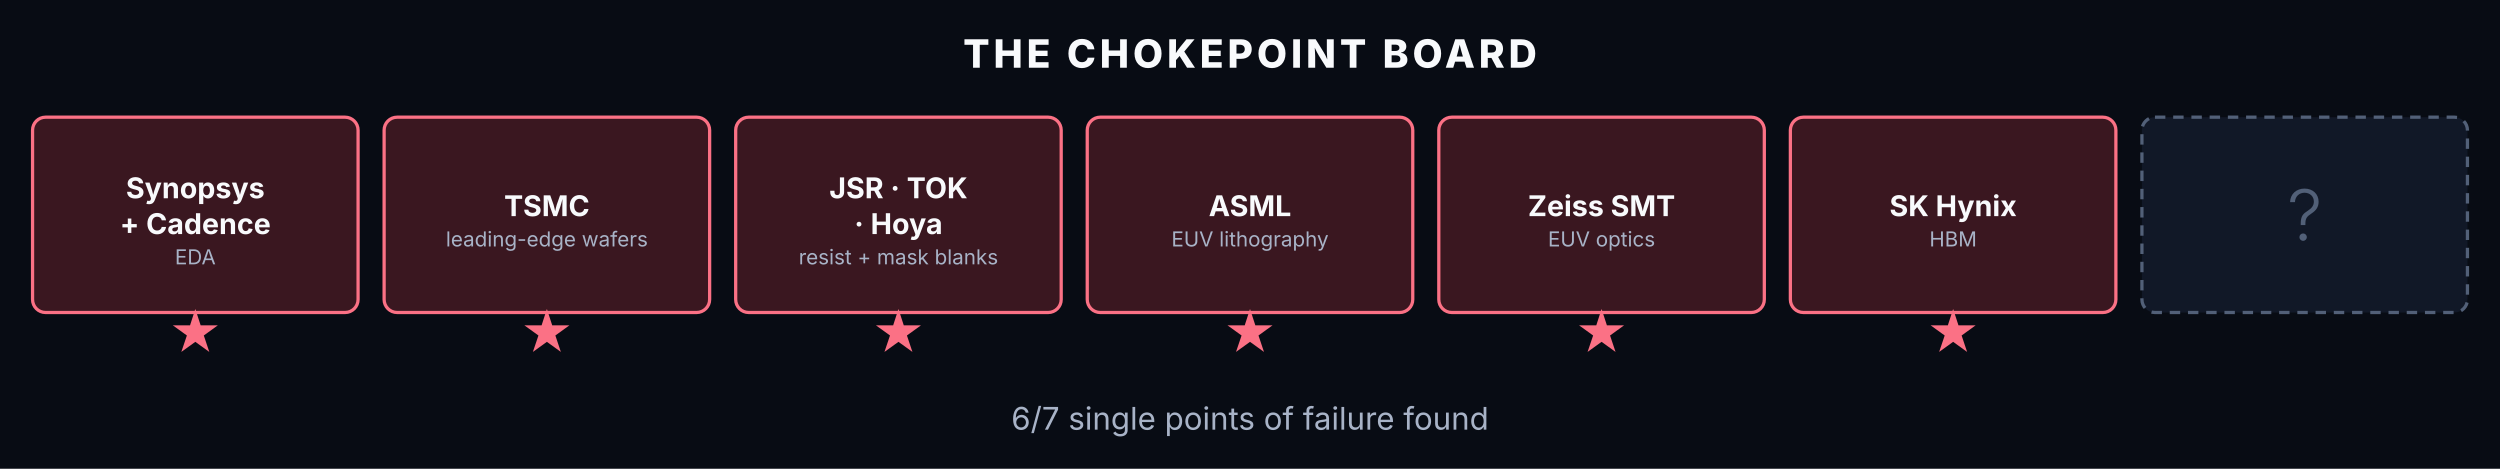
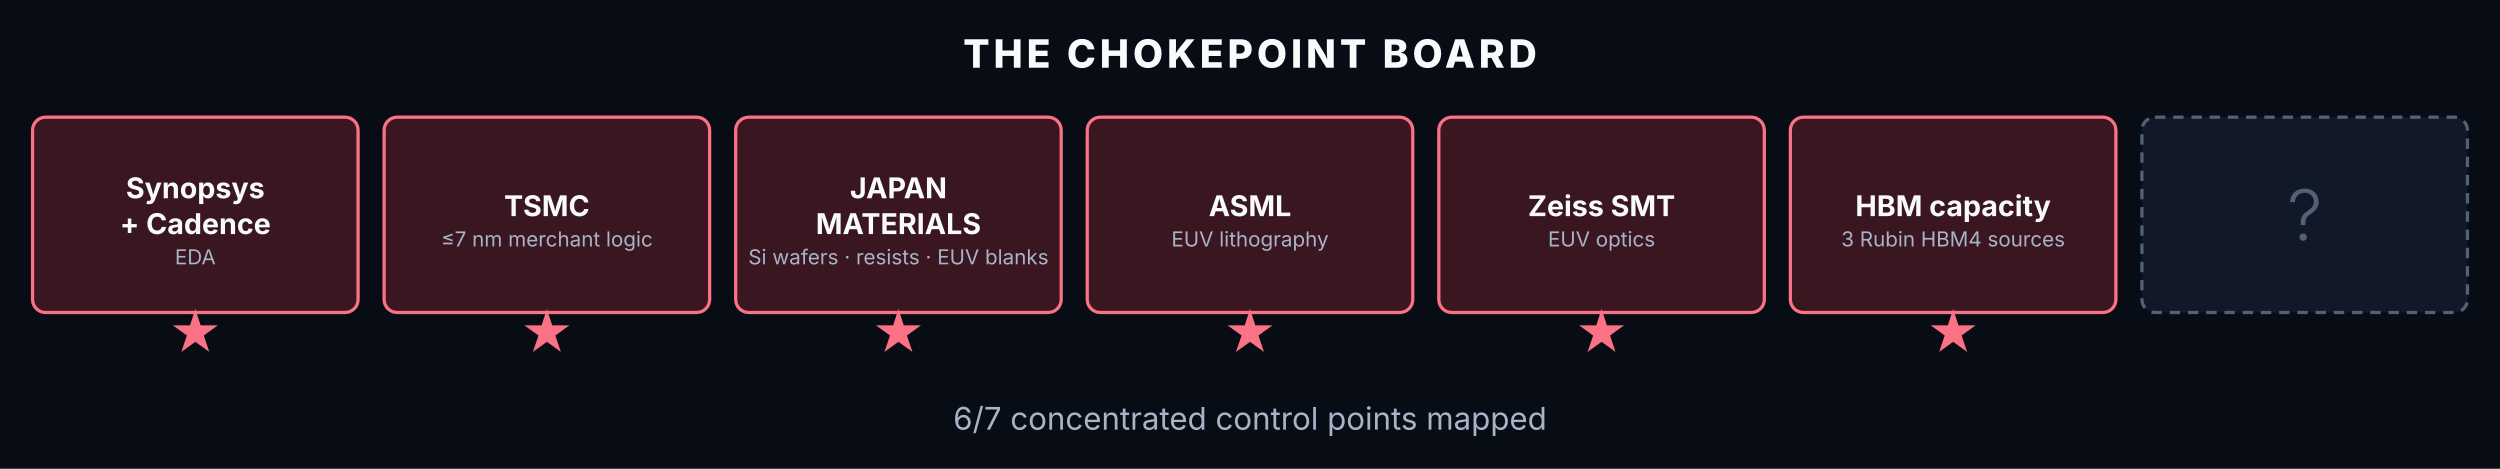
<svg xmlns="http://www.w3.org/2000/svg" viewBox="0 0 1920 360" font-family="Inter, -apple-system, sans-serif">
  <rect width="1920" height="360" fill="#080c14" />
  <text x="960" y="52" text-anchor="middle" font-size="30" font-weight="800" letter-spacing="3" fill="#f8fafc">THE CHOKEPOINT BOARD</text>
  <rect x="25" y="90" width="250" height="150" rx="10" fill="#3a1720" stroke="#fb7185" stroke-width="2.5" />
  <text x="150" y="144.25" text-anchor="middle" dominant-baseline="central" font-size="22" font-weight="700" fill="#f8fafc">Synopsys</text>
  <text x="150" y="171.75" text-anchor="middle" dominant-baseline="central" font-size="22" font-weight="700" fill="#f8fafc">+ Cadence</text>
  <text x="150" y="197.25" text-anchor="middle" dominant-baseline="central" font-size="15.84" fill="#a8b3c7">EDA</text>
  <text x="150" y="270" text-anchor="middle" font-size="40" fill="#fb7185">★</text>
  <rect x="295" y="90" width="250" height="150" rx="10" fill="#3a1720" stroke="#fb7185" stroke-width="2.5" />
  <text x="420" y="158" text-anchor="middle" dominant-baseline="central" font-size="22" font-weight="700" fill="#f8fafc">TSMC</text>
-   <text x="420" y="183.5" text-anchor="middle" dominant-baseline="central" font-size="15.84" fill="#a8b3c7">leading-edge wafers</text>
+   <text x="420" y="183.5" text-anchor="middle" dominant-baseline="central" font-size="15.84" fill="#a8b3c7">≤7 nm merchant logic</text>
  <text x="420" y="270" text-anchor="middle" font-size="40" fill="#fb7185">★</text>
  <rect x="565" y="90" width="250" height="150" rx="10" fill="#3a1720" stroke="#fb7185" stroke-width="2.5" />
-   <text x="690" y="144.25" text-anchor="middle" dominant-baseline="central" font-size="22" font-weight="700" fill="#f8fafc">JSR · TOK</text>
-   <text x="690" y="171.75" text-anchor="middle" dominant-baseline="central" font-size="22" font-weight="700" fill="#f8fafc">· Hoya</text>
-   <text x="690" y="197.25" text-anchor="middle" dominant-baseline="central" font-size="15.84" fill="#a8b3c7">resist + mask blanks</text>
+   <text x="690" y="144.25" text-anchor="middle" dominant-baseline="central" font-size="22" font-weight="700" fill="#f8fafc">JAPAN</text>
+   <text x="690" y="171.75" text-anchor="middle" dominant-baseline="central" font-size="22" font-weight="700" fill="#f8fafc">MATERIALS</text>
+   <text x="690" y="197.25" text-anchor="middle" dominant-baseline="central" font-size="15.84" fill="#a8b3c7">Si wafers · resists · EUV blanks</text>
  <text x="690" y="270" text-anchor="middle" font-size="40" fill="#fb7185">★</text>
  <rect x="835" y="90" width="250" height="150" rx="10" fill="#3a1720" stroke="#fb7185" stroke-width="2.5" />
  <text x="960" y="158" text-anchor="middle" dominant-baseline="central" font-size="22" font-weight="700" fill="#f8fafc">ASML</text>
  <text x="960" y="183.5" text-anchor="middle" dominant-baseline="central" font-size="15.84" fill="#a8b3c7">EUV lithography</text>
  <text x="960" y="270" text-anchor="middle" font-size="40" fill="#fb7185">★</text>
  <rect x="1105" y="90" width="250" height="150" rx="10" fill="#3a1720" stroke="#fb7185" stroke-width="2.5" />
  <text x="1230" y="158" text-anchor="middle" dominant-baseline="central" font-size="22" font-weight="700" fill="#f8fafc">Zeiss SMT</text>
  <text x="1230" y="183.5" text-anchor="middle" dominant-baseline="central" font-size="15.84" fill="#a8b3c7">EUV optics</text>
  <text x="1230" y="270" text-anchor="middle" font-size="40" fill="#fb7185">★</text>
  <rect x="1375" y="90" width="250" height="150" rx="10" fill="#3a1720" stroke="#fb7185" stroke-width="2.5" />
-   <text x="1500" y="158" text-anchor="middle" dominant-baseline="central" font-size="22" font-weight="700" fill="#f8fafc">SK Hynix</text>
-   <text x="1500" y="183.5" text-anchor="middle" dominant-baseline="central" font-size="15.84" fill="#a8b3c7">HBM</text>
+   <text x="1500" y="158" text-anchor="middle" dominant-baseline="central" font-size="22" font-weight="700" fill="#f8fafc">HBM capacity</text>
+   <text x="1500" y="183.5" text-anchor="middle" dominant-baseline="central" font-size="15.84" fill="#a8b3c7">3 Rubin HBM4 sources</text>
  <text x="1500" y="270" text-anchor="middle" font-size="40" fill="#fb7185">★</text>
  <rect x="1645" y="90" width="250" height="150" rx="10" fill="#111827" stroke="#526078" stroke-width="2.5" stroke-dasharray="8 6" />
  <text x="1770" y="165" text-anchor="middle" dominant-baseline="central" font-size="54" font-weight="300" fill="#526078">?</text>
-   <text x="960" y="330" text-anchor="middle" font-size="24" fill="#a8b3c7">6/7 single points of failure found</text>
+   <text x="960" y="330" text-anchor="middle" font-size="24" fill="#a8b3c7">6/7 concentrated control points mapped</text>
</svg>
